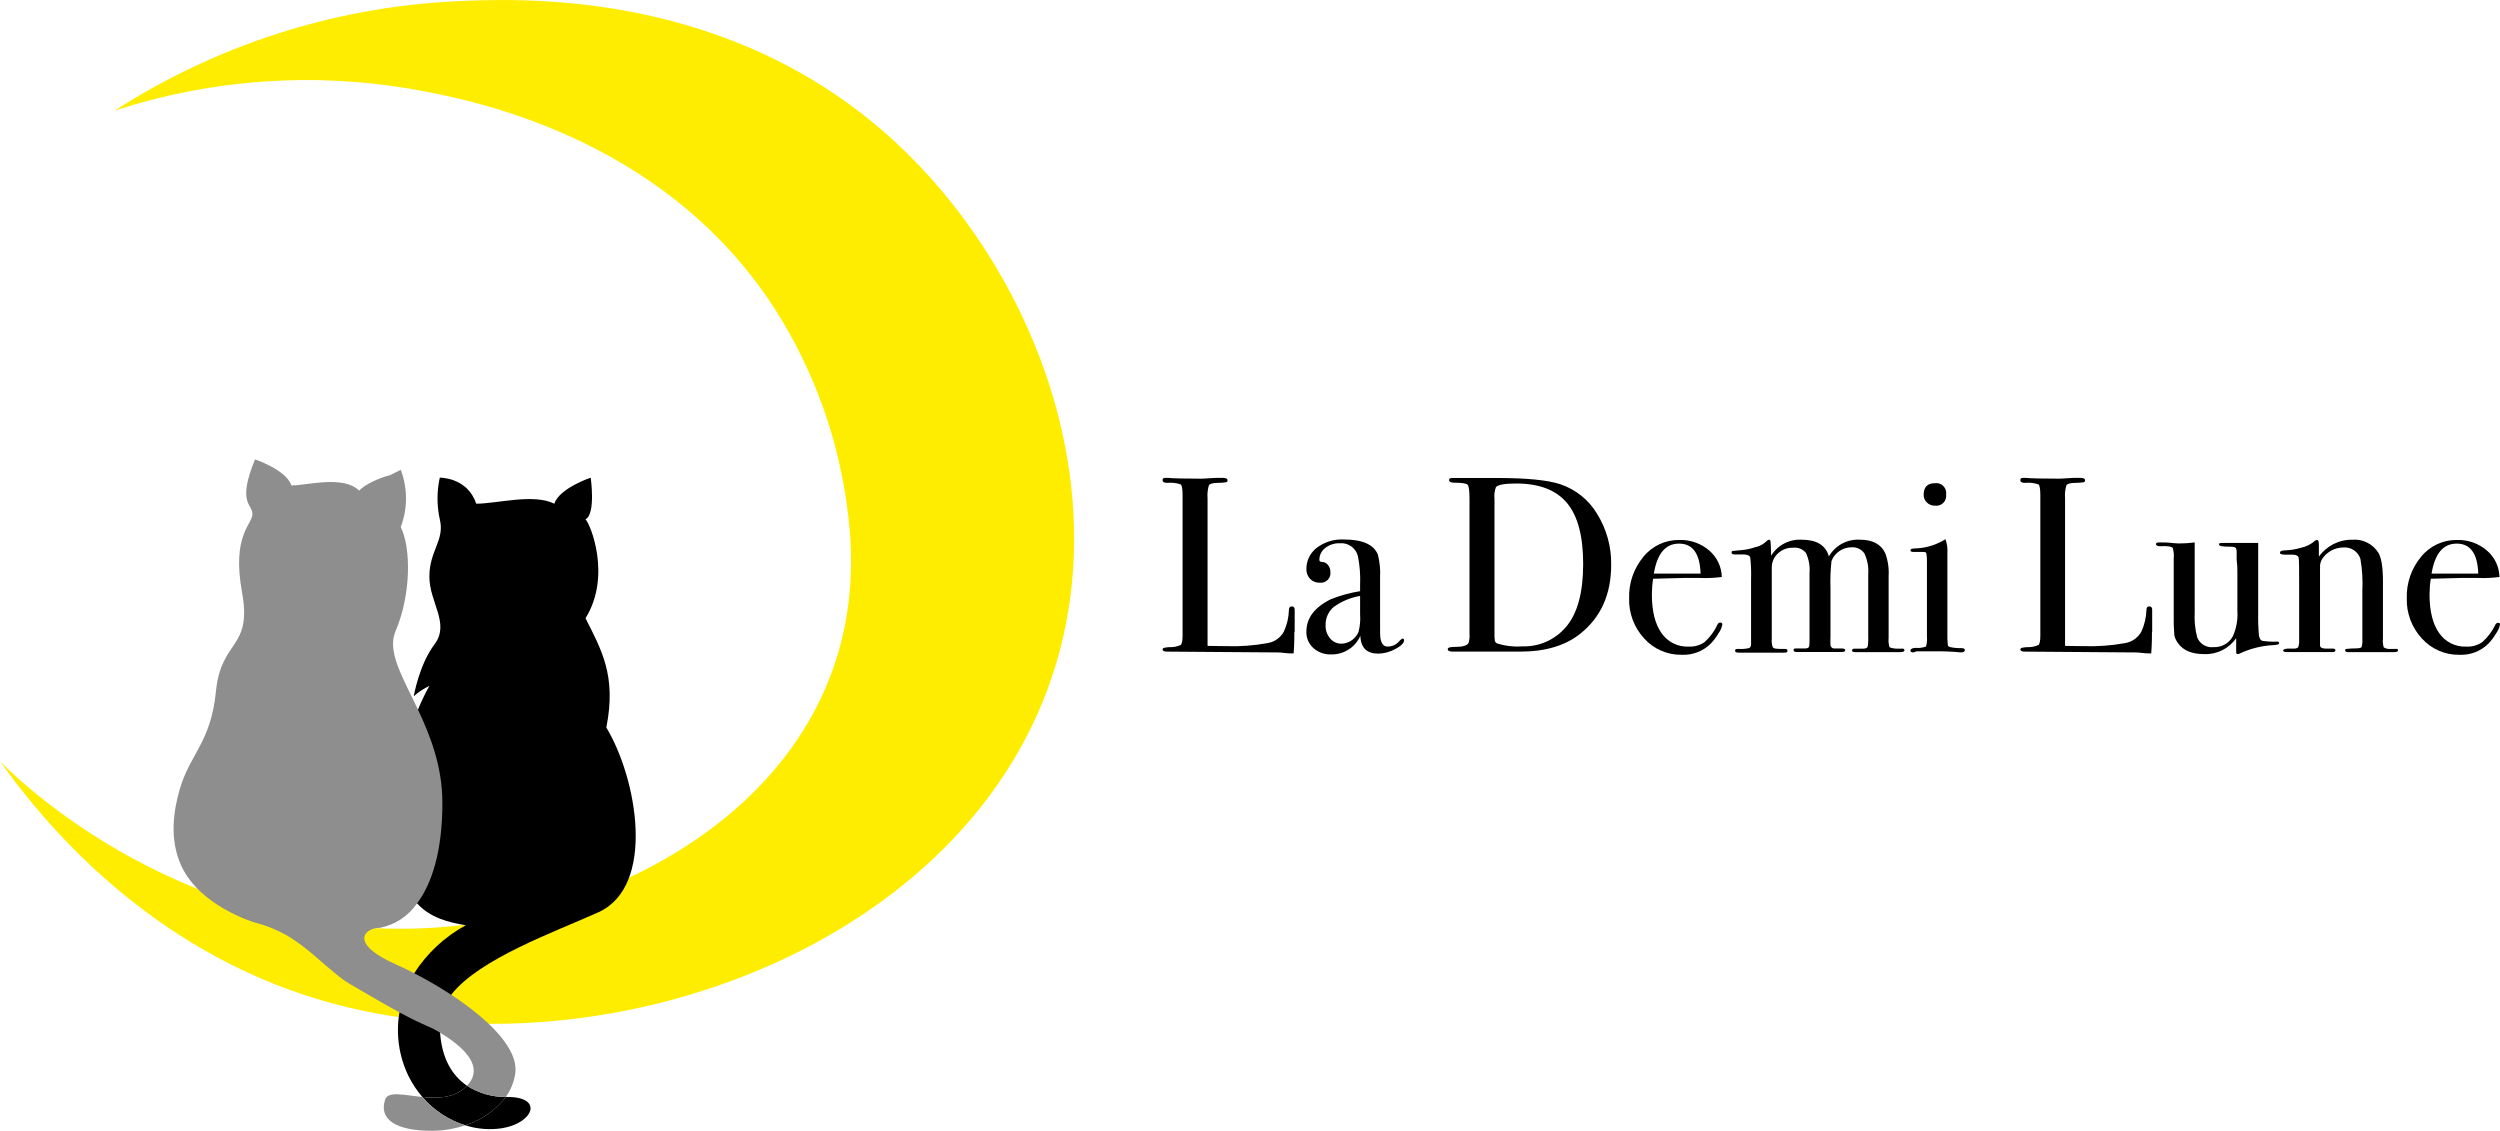
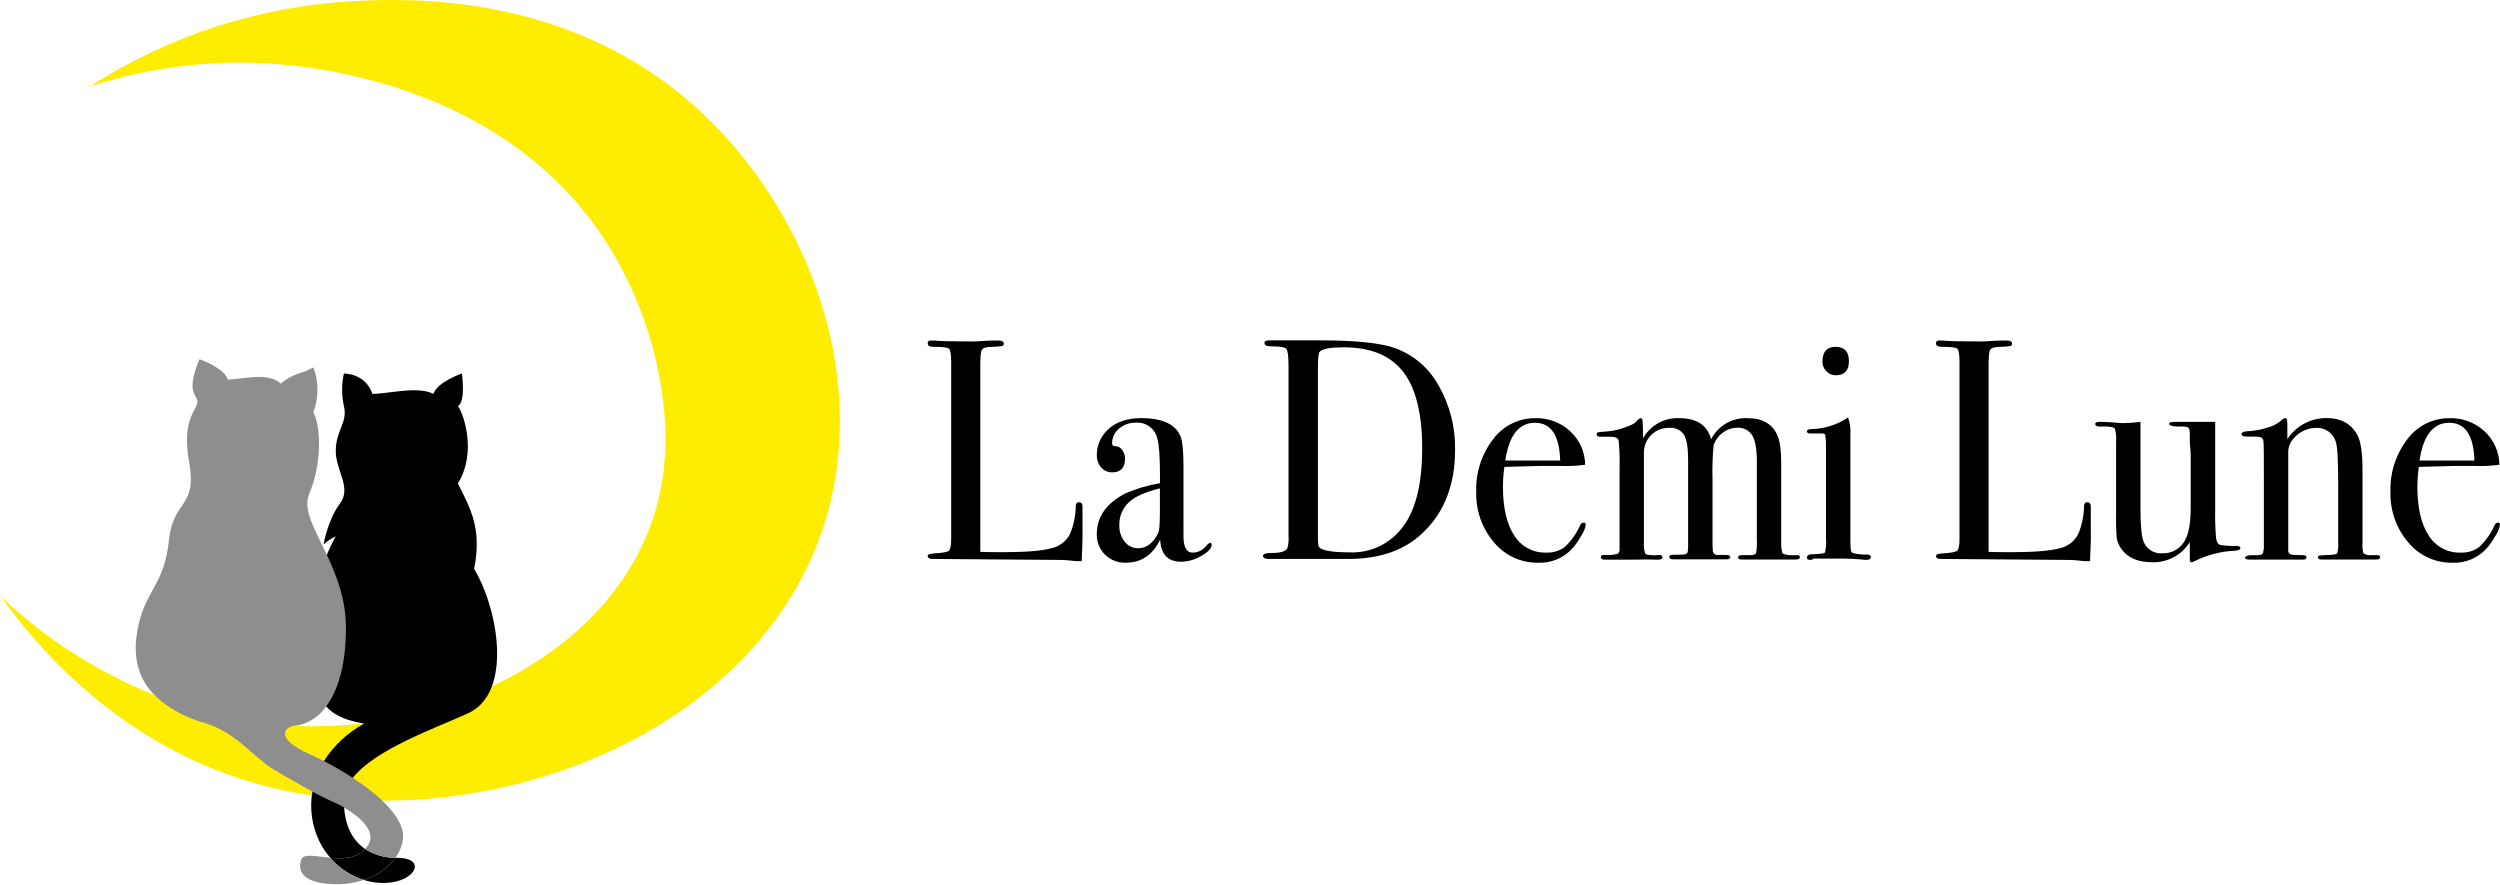
- <svg xmlns="http://www.w3.org/2000/svg" viewBox="0 0 480.35 217.27">
+ <svg xmlns="http://www.w3.org/2000/svg" viewBox="0 0 614.28 217.27">
  <defs>
-     <style>.b684d934-0930-4a9c-a49e-5ff3b845f9a9{fill:#ffed00;}.a8e34a00-c64d-4027-827f-ba9162bc4746{fill:#8e8e8e;}</style>
+     <style>.b2000d9b-e16c-48c4-b904-8a41002a22e7{fill:#ffed00;}.f5966bfc-e352-4d40-bc51-11287f30960d{fill:#8e8e8e;}</style>
  </defs>
-   <g id="f785ab63-d97e-40a1-857a-5e3b42eb9f70" data-name="Calque 2">
-     <g id="f9ae2c86-ef72-4b0a-8160-147000c871e0" data-name="Calque 1">
-       <path class="b684d934-0930-4a9c-a49e-5ff3b845f9a9" d="M22,21.27a133.06,133.06,0,0,1,65-21c12.63-.61,53-2.55,85,27,25.46,23.51,41.8,63.42,31,100-16.24,55-88,80.45-141,65-34.09-9.94-54.17-35-62-46,0,0,33,35,83,32,39.13-2.35,86-29,80-79a93.65,93.65,0,0,0-14.24-40.1C127.07,25.68,89.33,19,80,17.27A118.6,118.6,0,0,0,22,21.27Z" />
+   <g id="b4b75b67-7c70-490b-aca0-615e01c341f3" data-name="Calque 2">
+     <g id="a089db40-fd2a-4f94-8b4c-d02866e07308" data-name="Calque 1">
+       <path class="b2000d9b-e16c-48c4-b904-8a41002a22e7" d="M22,21.27a133.06,133.06,0,0,1,65-21c12.63-.61,53-2.55,85,27,25.46,23.51,41.8,63.42,31,100-16.24,55-88,80.45-141,65-34.09-9.94-54.17-35-62-46,0,0,33,35,83,32,39.13-2.35,86-29,80-79a93.65,93.65,0,0,0-14.24-40.1C127.07,25.68,89.33,19,80,17.27A118.6,118.6,0,0,0,22,21.27Z" />
      <path d="M96.5,216.77a15.54,15.54,0,0,1-7.12-.56,15.54,15.54,0,0,0,7.8-5.44h.32C104.5,210.77,102.5,215.77,96.5,216.77Z" />
      <path d="M115,175.27c-8.3,3.77-22.82,8.86-28.31,15.86a9.11,9.11,0,0,0-2.19,5.64q0,.85.06,1.65c.35,5,2.32,8.25,5.16,10.19a6.56,6.56,0,0,1-.72.66c-2.19,1.75-5.14,1.78-7.85,1.5a19.17,19.17,0,0,1-2.65-4,20.13,20.13,0,0,1-1.75-12.25A20.77,20.77,0,0,1,79.58,187a27.2,27.2,0,0,1,9.92-9.22c-3.43-.57-6.87-1.47-9.36-4.2-1.87-2-3.21-5.09-3.64-9.8a60.09,60.09,0,0,1,3.81-27.43,41.84,41.84,0,0,1,2.19-4.57,12.38,12.38,0,0,0-3,2s1-6,4-10-1-8-1-13,3-7,2-11a18.58,18.58,0,0,1,0-8s5.3-.11,7,5c4,0,11-2,15,0,1-3,7-5,7-5s1,7-1,8c1,1,5,11,0,19,3,6,6,11,4,21C122.5,149.77,126,170.27,115,175.27Z" />
      <path d="M97.18,210.77a15.54,15.54,0,0,1-7.8,5.44,17.82,17.82,0,0,1-8.23-5.44c2.71.28,5.66.25,7.85-1.5a6.56,6.56,0,0,0,.72-.66A13.62,13.62,0,0,0,97.18,210.77Z" />
-       <path class="a8e34a00-c64d-4027-827f-ba9162bc4746" d="M89.38,216.21A20.13,20.13,0,0,1,83,217.27c-7,0-10.26-2.21-9-6,.56-1.69,3.66-.84,7.15-.5A17.82,17.82,0,0,0,89.38,216.21Z" />
-       <path class="a8e34a00-c64d-4027-827f-ba9162bc4746" d="M99,206.27a10.16,10.16,0,0,1-1.82,4.5,13.62,13.62,0,0,1-7.46-2.16c2.61-2.69,1.51-6.16-5.16-10.19-2.47-1.5-2.31-.95-7.81-3.9C75.49,193.84,74,193,71,191.27c-3.88-2.23-4.48-2.63-5-3s-1-.74-1.81-1.43c-2.07-1.69-2.84-2.45-4.19-3.57a42.58,42.58,0,0,0-4-3,24.6,24.6,0,0,0-7-3c-.58-.18-10.53-3.25-14.09-10.76-2.48-5.24-1.52-10.84-.41-14.74,2-7,6-9,7-19s7-8,5-19,2-13,2-15-3-2,.5-10.5c0,0,6,2,7,5,3,0,10-2,13,1,2-2,6-3,6-3l2-1a15.51,15.51,0,0,1,0,11c2,4,2,13-1,20-1.68,3.91,1.33,8.76,4.31,15.07,2.35,5,4.69,10.87,4.69,17.93,0,9.25-2,15.49-4.86,19.3a11.29,11.29,0,0,1-7.14,4.7c-3,0-6,3,3,7,1.11.49,2.32,1.07,3.58,1.72a82.22,82.22,0,0,1,7.11,4.14C93.55,195.63,99.7,201.36,99,206.27Z" />
-       <path d="M248.7,121.41c0,.83,0,2.21-.14,4.13H248c-.19,0-.65,0-1.39-.1s-1.56-.09-2.49-.09l-19.93-.15c-.54,0-.81-.14-.81-.43s.43-.37,1.29-.43a4.76,4.76,0,0,0,2.19-.41q.36-.32.36-1.8v-27c0-1.18-.12-1.87-.36-2.06a6.07,6.07,0,0,0-2.57-.29c-.61,0-.91-.17-.91-.53s.19-.43.57-.43h.44c1.05.1,3.15.15,6.28.15.29,0,.85,0,1.68-.08s1.52-.07,2.07-.07H235c.57,0,.86.16.86.48a.34.34,0,0,1-.26.36,11.08,11.08,0,0,1-1.66.12c-.93,0-1.48.19-1.66.46a6.73,6.73,0,0,0-.26,2.52V124.1c.86,0,2.06.05,3.6.05a37.43,37.43,0,0,0,7.92-.58,4.44,4.44,0,0,0,3.12-2.16,10.82,10.82,0,0,0,1-4.27c0-.42.21-.63.55-.63s.59.24.55.72v4.18Z" />
-       <path d="M269.78,123c0,.55-.57,1.11-1.7,1.71a7,7,0,0,1-3.27.88c-2.2,0-3.34-1.13-3.44-3.4a6,6,0,0,1-5.63,3.55,4.85,4.85,0,0,1-3.4-1.23,4.05,4.05,0,0,1-1.33-3.14q0-3.93,4.71-6.24a26.26,26.26,0,0,1,5.61-1.54v-1.2a22.78,22.78,0,0,0-.43-5.56,3.28,3.28,0,0,0-3.46-2.45,4.31,4.31,0,0,0-2.81.91,2.85,2.85,0,0,0-1.13,2.3c0,.26.2.39.59.39a1.38,1.38,0,0,1,1.06.57,2,2,0,0,1,.47,1.3,1.86,1.86,0,0,1-2.09,2.11,2.43,2.43,0,0,1-1.81-.74,2.62,2.62,0,0,1-.71-1.9,5.13,5.13,0,0,1,1.77-3.89,7.92,7.92,0,0,1,5.48-1.77q5.28,0,6.48,2.88a14.47,14.47,0,0,1,.43,4.37v9c0,1.47,0,2.34.05,2.59.16,1.16.62,1.73,1.39,1.73a2.86,2.86,0,0,0,2.21-1c.31-.35.56-.53.72-.53S269.78,122.85,269.78,123ZM261.33,118v-3.5a12.09,12.09,0,0,0-5.09,2.14,4.42,4.42,0,0,0-1.54,3.52,3.65,3.65,0,0,0,.88,2.52,2.81,2.81,0,0,0,2.2,1,3.67,3.67,0,0,0,3.26-2.31A10.52,10.52,0,0,0,261.33,118Z" />
-       <path d="M309.57,108.55q0,8.46-5.91,13.19-4.32,3.47-11.57,3.46h-13c-.61,0-.92-.16-.92-.48s.52-.43,1.54-.43c1.31,0,2.13-.24,2.45-.72a4.87,4.87,0,0,0,.19-1.82V95.87c0-1.56-.12-2.48-.36-2.73s-1.06-.39-2.47-.39c-.74,0-1.1-.17-1.1-.52s.27-.39.81-.39h8.35q8.64,0,12.24,1.21a13.07,13.07,0,0,1,7.06,5.7A18,18,0,0,1,309.57,108.55Zm-5.38-.2q0-8-3.12-11.72t-9.74-3.73c-2.15,0-3.44.22-3.89.67a5,5,0,0,0-.29,2.31V121.5a9.89,9.89,0,0,0,.07,1.63.81.81,0,0,0,.41.49,13,13,0,0,0,4.85.57,10.51,10.51,0,0,0,8.35-3.66Q304.19,116.69,304.19,108.35Z" />
-       <path d="M330.93,120a4.18,4.18,0,0,1-.75,1.7,10.63,10.63,0,0,1-1.51,2,7.41,7.41,0,0,1-5.52,2.11,9.45,9.45,0,0,1-7.22-3.12,10.91,10.91,0,0,1-2.91-7.73,11.9,11.9,0,0,1,2.76-8,8.72,8.72,0,0,1,6.89-3.21,8.4,8.4,0,0,1,5.71,2,6.9,6.9,0,0,1,2.45,5.11,23.71,23.71,0,0,1-4.08.19h-3.36l-5.76.15a20,20,0,0,0-.24,3q0,4.83,1.85,7.44a6,6,0,0,0,5.21,2.6,5,5,0,0,0,3.07-.86A10.5,10.5,0,0,0,330,120a.59.59,0,0,1,.53-.39C330.8,119.63,330.93,119.75,330.93,120Zm-4.18-9.79c-.13-3.84-1.5-5.76-4.13-5.76s-4.21,1.92-4.85,5.76Z" />
-       <path d="M365.92,124.94c0,.24-.27.36-.82.36h-8.64c-.41,0-.62-.11-.62-.32s.17-.35.53-.35H358c.48,0,.76-.15.84-.34a8.76,8.76,0,0,0,.12-2V110.33a7.9,7.9,0,0,0-.74-4,2.73,2.73,0,0,0-2.5-1.17,4,4,0,0,0-2.32.74,4,4,0,0,0-1.5,1.9,36.91,36.91,0,0,0-.19,5.32v9.08a17.59,17.59,0,0,0,0,1.82.76.76,0,0,0,.85.58h1.37c.41,0,.61.12.61.35s-.24.32-.72.32h-8.64q-.57,0-.57-.39c0-.15.09-.25.28-.28s.84,0,1.92,0c.52,0,.79-.19.82-.48l.05-.67V110.07a7.51,7.51,0,0,0-.69-3.83,2.72,2.72,0,0,0-2.46-1,4.07,4.07,0,0,0-2.93,1.1,3.64,3.64,0,0,0-1.17,2.77v13.6a3.74,3.74,0,0,0,.21,1.7c.14.18.61.27,1.4.27h.37a2.52,2.52,0,0,1,.52,0c.35,0,.52.13.52.38s-.2.34-.62.34h-.48q-1.16,0-3.6,0h-4.7c-.45,0-.68-.13-.68-.39s.21-.33.63-.33a6.85,6.85,0,0,0,2.11-.17.76.76,0,0,0,.34-.6V111.37a30.65,30.65,0,0,0-.15-4.22c-.09-.41-.56-.62-1.39-.62h-1.58c-.42,0-.63-.11-.63-.34s.07-.3.22-.33.66-.08,1.56-.15a10.92,10.92,0,0,0,2.76-.57,4.22,4.22,0,0,0,1.9-.91c.36-.36.61-.53.77-.53s.26.13.29.38.07,1.15.1,2.69a6.48,6.48,0,0,1,5.91-3.07q4.28,0,5.19,3.21a6.45,6.45,0,0,1,6-3.21c2.37,0,4,.85,4.81,2.54a10.74,10.74,0,0,1,.67,4.47v11.85a4.59,4.59,0,0,0,.17,1.8,3.77,3.77,0,0,0,1.49.27h.85C365.74,124.59,365.92,124.7,365.92,124.94Z" />
-       <path d="M377.53,124.91c0,.29-.27.44-.81.44l-1.15-.1c-1-.06-1.77-.1-2.4-.1h-5a.88.88,0,0,1-.57.2c-.36,0-.53-.12-.53-.36s.32-.51,1-.51a4.5,4.5,0,0,0,2-.26,5.81,5.81,0,0,0,.17-2V107.68a7.75,7.75,0,0,0-.12-1.41c-.05-.15-.25-.22-.6-.22H367.6c-.36,0-.53-.11-.53-.34s.27-.3.8-.33a11.48,11.48,0,0,0,5.45-1.5l.47-.28a6.17,6.17,0,0,1,.38,2.64v15.42a17.14,17.14,0,0,0,.08,2.25c0,.22.21.36.5.43a8.63,8.63,0,0,0,2.11.19C377.31,124.53,377.53,124.66,377.53,124.91ZM373.93,95a1.91,1.91,0,0,1-2.16,2.16,2.12,2.12,0,0,1-1.53-.6,2,2,0,0,1-.63-1.46c0-1.51.72-2.26,2.16-2.26A1.91,1.91,0,0,1,373.93,95Z" />
-       <path d="M413.48,121.41c0,.83,0,2.21-.14,4.13h-.53c-.19,0-.65,0-1.39-.1s-1.56-.09-2.49-.09L389,125.2c-.54,0-.81-.14-.81-.43s.43-.37,1.29-.43a4.76,4.76,0,0,0,2.19-.41q.36-.32.36-1.8v-27c0-1.18-.12-1.87-.36-2.06a6.07,6.07,0,0,0-2.57-.29c-.61,0-.91-.17-.91-.53s.19-.43.57-.43h.44c1.05.1,3.15.15,6.28.15.29,0,.85,0,1.69-.08s1.51-.07,2.06-.07h.53c.57,0,.86.16.86.48a.34.34,0,0,1-.26.36,11.08,11.08,0,0,1-1.66.12c-.93,0-1.48.19-1.66.46a6.73,6.73,0,0,0-.26,2.52V124.1c.86,0,2.06.05,3.6.05a37.43,37.43,0,0,0,7.92-.58,4.44,4.44,0,0,0,3.12-2.16,10.82,10.82,0,0,0,1-4.27c0-.42.21-.63.55-.63s.59.24.55.72v4.18Z" />
-       <path d="M437.92,123.57c0,.22-.36.35-1.06.38a17.22,17.22,0,0,0-6.57,1.64.86.86,0,0,1-.34.09c-.19,0-.29-.13-.29-.38v-2.69a7.11,7.11,0,0,1-6.14,3.07q-3.52,0-5-2.05a3.87,3.87,0,0,1-.74-1.57,34.55,34.55,0,0,1-.12-3.86V107.28a5.21,5.21,0,0,0-.19-2c-.13-.19-.56-.3-1.3-.34h-.62c-.86.07-1.29-.06-1.29-.38s.27-.34.81-.34,1.41,0,2.5.13l1,.07a23.27,23.27,0,0,0,3.12-.2V117.6a15.66,15.66,0,0,0,.48,4.87,3,3,0,0,0,3.12,1.87,4,4,0,0,0,3.74-2.1,10.35,10.35,0,0,0,.86-4.88V110a14.84,14.84,0,0,0-.14-2.44V106c0-.48-.14-.76-.31-.84a3.13,3.13,0,0,0-1.08-.12c-1.35,0-2-.11-2-.43s.34-.29,1-.29h6.53v13.4a40.19,40.19,0,0,0,.14,4.36c.1.61.34,1,.74,1.06a14.61,14.61,0,0,0,2.68.14C437.73,123.23,437.92,123.35,437.92,123.57Z" />
-       <path d="M460.76,124.94q0,.36-.72.36h-8.83c-.41,0-.62-.11-.62-.34a.27.27,0,0,1,.26-.28,17.4,17.4,0,0,1,1.85-.1c.61,0,1-.12,1.06-.26a4.65,4.65,0,0,0,.14-1.56v-9.19a27.5,27.5,0,0,0-.38-6.23,3.18,3.18,0,0,0-3.27-2.15,4.93,4.93,0,0,0-4,2.1,2.78,2.78,0,0,0-.48,1.73V124c0,.38.34.59,1,.62l1.47,0c.32,0,.49.11.49.33s-.2.34-.58.34H439.4q-.72,0-.72-.3c0-.19.29-.32.87-.37h1.2c.48,0,.77-.12.86-.34l.15-.72V113.14c0-3.64,0-5.65-.1-6s-.46-.57-1.2-.57h-1.39q-1,0-1-.36c0-.3.33-.46,1-.46a12.86,12.86,0,0,0,3.12-.52,5.9,5.9,0,0,0,2.35-1.11,1.25,1.25,0,0,1,.67-.38c.22,0,.34.3.34.91v2.3A7.77,7.77,0,0,1,452,103.7a5.39,5.39,0,0,1,5,2.54c.58,1,.86,2.79.86,5.47v11a4.42,4.42,0,0,0,.15,1.68,2.16,2.16,0,0,0,1.39.29h.86C460.6,124.63,460.76,124.73,460.76,124.94Z" />
-       <path d="M480.35,120a4.18,4.18,0,0,1-.75,1.7,10.63,10.63,0,0,1-1.51,2,7.38,7.38,0,0,1-5.52,2.11,9.45,9.45,0,0,1-7.22-3.12,10.91,10.91,0,0,1-2.91-7.73,11.9,11.9,0,0,1,2.76-8,8.72,8.72,0,0,1,6.89-3.21,8.4,8.4,0,0,1,5.71,2,6.87,6.87,0,0,1,2.45,5.11,23.71,23.71,0,0,1-4.08.19h-3.36l-5.76.15a20,20,0,0,0-.24,3q0,4.83,1.85,7.44a6,6,0,0,0,5.21,2.6,5,5,0,0,0,3.07-.86,10.65,10.65,0,0,0,2.5-3.31.57.57,0,0,1,.52-.39C480.22,119.63,480.35,119.75,480.35,120Zm-4.18-9.79c-.13-3.84-1.5-5.76-4.13-5.76s-4.2,1.92-4.84,5.76Z" />
+       <path class="f5966bfc-e352-4d40-bc51-11287f30960d" d="M89.38,216.21A20.13,20.13,0,0,1,83,217.27c-7,0-10.26-2.21-9-6,.56-1.69,3.66-.84,7.15-.5A17.82,17.82,0,0,0,89.38,216.21Z" />
+       <path class="f5966bfc-e352-4d40-bc51-11287f30960d" d="M99,206.27a10.16,10.16,0,0,1-1.82,4.5,13.62,13.62,0,0,1-7.46-2.16c2.61-2.69,1.51-6.16-5.16-10.19-2.47-1.5-2.31-.95-7.81-3.9C75.49,193.84,74,193,71,191.27c-3.88-2.23-4.48-2.63-5-3s-1-.74-1.81-1.43c-2.07-1.69-2.84-2.45-4.19-3.57a42.58,42.58,0,0,0-4-3,24.6,24.6,0,0,0-7-3c-.58-.18-10.53-3.25-14.09-10.76-2.48-5.24-1.52-10.84-.41-14.74,2-7,6-9,7-19s7-8,5-19,2-13,2-15-3-2,.5-10.5c0,0,6,2,7,5,3,0,10-2,13,1,2-2,6-3,6-3l2-1a15.51,15.51,0,0,1,0,11c2,4,2,13-1,20-1.68,3.91,1.33,8.76,4.31,15.07,2.35,5,4.69,10.87,4.69,17.93,0,9.25-2,15.49-4.86,19.3a11.29,11.29,0,0,1-7.14,4.7c-3,0-6,3,3,7,1.11.49,2.32,1.07,3.58,1.72a82.22,82.22,0,0,1,7.11,4.14C93.55,195.63,99.7,201.36,99,206.27Z" />
+       <path d="M266,131.23q0,2-.22,6.65H265c-.29,0-1,0-2.09-.15s-2.35-.16-3.74-.16l-30-.23c-.81,0-1.22-.23-1.22-.7s.65-.59,1.95-.69c1.83-.11,2.92-.32,3.28-.66s.54-1.3.54-2.9V89c0-1.9-.18-3-.54-3.32s-1.65-.46-3.86-.46c-.91,0-1.37-.29-1.37-.85s.29-.7.87-.7h.65c1.58.16,4.73.23,9.45.23.43,0,1.27,0,2.53-.11s2.28-.12,3.1-.12h.79c.87,0,1.3.26,1.3.77a.53.53,0,0,1-.4.58,15.2,15.2,0,0,1-2.49.2c-1.39,0-2.22.29-2.49.73s-.39,1.79-.39,4.06v45.59c1.3.05,3.1.08,5.41.08q8.44,0,11.91-.93a6.78,6.78,0,0,0,4.69-3.48,18.25,18.25,0,0,0,1.44-6.87c0-.67.32-1,.83-1s.88.39.83,1.16v6.72Z" />
+       <path d="M297.71,133.86c0,.88-.85,1.79-2.55,2.74a10,10,0,0,1-4.92,1.43c-3.3,0-5-1.82-5.17-5.48q-2.73,5.72-8.47,5.72a7,7,0,0,1-5.1-2,6.81,6.81,0,0,1-2-5.07q0-6.33,7.08-10a36.55,36.55,0,0,1,8.44-2.47v-1.94q0-6.8-.65-9a5,5,0,0,0-5.2-3.94,6.22,6.22,0,0,0-4.22,1.47,4.69,4.69,0,0,0-1.69,3.71c0,.41.29.61.88.61a2,2,0,0,1,1.59.93,3.42,3.42,0,0,1,.7,2.09q0,3.41-3.14,3.4a3.49,3.49,0,0,1-2.72-1.2,4.43,4.43,0,0,1-1.07-3,8.48,8.48,0,0,1,2.67-6.26q3-2.86,8.23-2.86,7.94,0,9.74,4.64.64,1.77.65,7v14.45c0,2.37,0,3.76.07,4.17.24,1.86.94,2.78,2.1,2.78a4.12,4.12,0,0,0,3.31-1.54c.49-.57.85-.85,1.09-.85S297.71,133.55,297.71,133.86ZM285,125.67V120c-3.56.88-6.11,2-7.65,3.44a7.35,7.35,0,0,0-2.31,5.68,6.09,6.09,0,0,0,1.32,4,4.09,4.09,0,0,0,3.3,1.59q3.06,0,4.91-3.71C284.86,130.51,285,128.71,285,125.67Z" />
+       <path d="M357.53,110.52q0,13.65-8.88,21.24-6.48,5.58-17.39,5.58H311.71c-.92,0-1.37-.26-1.37-.77s.77-.7,2.31-.7c2,0,3.19-.39,3.68-1.16a8.64,8.64,0,0,0,.28-2.94V90.12c0-2.52-.18-4-.54-4.4s-1.6-.62-3.71-.62c-1.11,0-1.66-.28-1.66-.85,0-.41.41-.62,1.22-.62h12.56q13,0,18.4,1.94a20,20,0,0,1,10.61,9.18A30.54,30.54,0,0,1,357.53,110.52Zm-8.08-.31q0-12.85-4.69-18.87t-14.65-6c-3.23,0-5.17.36-5.85,1.09-.29.36-.43,1.6-.43,3.72v41.24a17.71,17.71,0,0,0,.11,2.63,1.27,1.27,0,0,0,.61.78q1.74.93,7.29.93a15.36,15.36,0,0,0,12.56-5.9Q349.44,123.63,349.45,110.21Z" />
+       <path d="M389.64,128.92a7.1,7.1,0,0,1-1.12,2.74,17.05,17.05,0,0,1-2.27,3.21,10.71,10.71,0,0,1-8.3,3.4,13.81,13.81,0,0,1-10.86-5,18.28,18.28,0,0,1-4.36-12.44,20,20,0,0,1,4.14-12.9,12.78,12.78,0,0,1,10.36-5.18,12.16,12.16,0,0,1,8.59,3.21,11.43,11.43,0,0,1,3.68,8.23,34.65,34.65,0,0,1-6.14.3h-5.05l-8.66.23a34.81,34.81,0,0,0-.36,4.86q0,7.77,2.78,12a8.86,8.86,0,0,0,7.83,4.2,7.17,7.17,0,0,0,4.62-1.4,16.9,16.9,0,0,0,3.75-5.33.89.89,0,0,1,.79-.62C389.45,128.37,389.64,128.56,389.64,128.92Zm-6.28-15.77q-.28-9.27-6.2-9.27t-7.29,9.27Z" />
+       <path d="M442.25,136.92q0,.57-1.23.57H428c-.62,0-.94-.16-.94-.5s.27-.58.8-.58h2.38q1.08-.07,1.26-.54a15.19,15.19,0,0,0,.18-3.26V113.4q0-4.49-1.11-6.39a4,4,0,0,0-3.76-1.9,5.71,5.71,0,0,0-3.48,1.2,6.32,6.32,0,0,0-2.26,3,65.6,65.6,0,0,0-.28,8.58v14.61a29.21,29.21,0,0,0,.07,2.93,1.14,1.14,0,0,0,1.27.93h2.06c.62,0,.93.19.93.58s-.37.5-1.09.5h-13c-.57,0-.86-.2-.86-.61,0-.26.14-.41.43-.47s1.25-.07,2.89-.07c.77-.05,1.18-.31,1.22-.77l.08-1.08V113q0-4.47-1-6.17a4,4,0,0,0-3.69-1.7,6,6,0,0,0-4.41,1.78,6.09,6.09,0,0,0-1.76,4.47v21.89a6.47,6.47,0,0,0,.32,2.74c.21.28.91.42,2.09.42h.57a4.69,4.69,0,0,1,.78-.08c.52,0,.79.21.79.62s-.32.54-.94.54h-.72c-1.16-.05-3-.05-5.42,0h-7.07c-.67,0-1-.2-1-.61s.31-.54.94-.54a9.52,9.52,0,0,0,3.17-.27,1.21,1.21,0,0,0,.51-1v-20a53.21,53.21,0,0,0-.22-6.78c-.14-.67-.84-1-2.09-1h-2.38c-.63,0-.94-.18-.94-.54s.11-.49.33-.54,1-.13,2.35-.24a15.85,15.85,0,0,0,4.15-.92c1.66-.57,2.62-1.06,2.86-1.47.53-.57.91-.85,1.15-.85s.39.2.44.62.09,1.85.14,4.32a9.61,9.61,0,0,1,8.89-4.94q6.44,0,7.81,5.18a9.54,9.54,0,0,1,9-5.18q5.35,0,7.23,4.09c.68,1.45,1,3.84,1,7.19v19.09A7.88,7.88,0,0,0,438,136a5.18,5.18,0,0,0,2.24.42h1.28Q442.25,136.34,442.25,136.92Z" />
+       <path d="M459.71,136.87c0,.47-.41.7-1.23.7l-1.73-.15c-1.44-.11-2.64-.16-3.61-.16h-7.5a1.27,1.27,0,0,1-.87.31c-.53,0-.79-.19-.79-.57,0-.55.48-.82,1.44-.82,1.83-.05,2.83-.19,3-.43a10.16,10.16,0,0,0,.25-3.2V109.13a15,15,0,0,0-.18-2.28c-.07-.23-.37-.34-.9-.34h-2.82c-.53,0-.79-.18-.79-.55s.4-.49,1.21-.54a16.43,16.43,0,0,0,8.19-2.4l.71-.46a10.79,10.79,0,0,1,.57,4.24v24.83a31.54,31.54,0,0,0,.11,3.62.88.88,0,0,0,.75.7,12.64,12.64,0,0,0,3.18.31C459.37,136.26,459.71,136.46,459.71,136.87ZM454.3,88.73q0,3.48-3.25,3.48a3.09,3.09,0,0,1-2.31-1,3.27,3.27,0,0,1-.94-2.35c0-2.42,1.09-3.64,3.25-3.64S454.3,86.41,454.3,88.73Z" />
+       <path d="M513.76,131.23q0,2-.22,6.65h-.79c-.29,0-1,0-2.09-.15s-2.35-.16-3.74-.16l-30-.23c-.81,0-1.22-.23-1.22-.7s.65-.59,1.95-.69c1.83-.11,2.92-.32,3.28-.66s.54-1.3.54-2.9V89c0-1.9-.18-3-.54-3.32s-1.65-.46-3.86-.46c-.91,0-1.37-.29-1.37-.85s.29-.7.87-.7h.64c1.59.16,4.74.23,9.46.23.43,0,1.27,0,2.52-.11s2.29-.12,3.11-.12h.79c.87,0,1.3.26,1.3.77a.53.53,0,0,1-.4.58,15.2,15.2,0,0,1-2.49.2c-1.39,0-2.22.29-2.49.73s-.39,1.79-.39,4.06v45.59c1.3.05,3.1.08,5.41.08q8.44,0,11.91-.93a6.78,6.78,0,0,0,4.69-3.48,18.45,18.45,0,0,0,1.44-6.87c0-.67.32-1,.83-1s.88.39.83,1.16v6.72Z" />
+       <path d="M550.49,134.71c0,.36-.53.57-1.59.62A24.55,24.55,0,0,0,539,138a1.15,1.15,0,0,1-.51.15c-.29,0-.43-.21-.43-.62v-4.32a10.51,10.51,0,0,1-9.24,4.94q-5.3,0-7.59-3.3a6.42,6.42,0,0,1-1.11-2.53,60.86,60.86,0,0,1-.17-6.22V108.49a9.12,9.12,0,0,0-.29-3.15c-.19-.3-.85-.48-1.95-.53h-.94c-1.3.1-1.95-.11-1.95-.62q0-.54,1.23-.54c.86,0,2.12.06,3.75.2.82.07,1.3.11,1.44.11a34.34,34.34,0,0,0,4.7-.31V125.1q0,5.93.72,7.85a4.54,4.54,0,0,0,4.69,3,6,6,0,0,0,5.63-3.39c.86-1.64,1.3-4.25,1.3-7.84V112.8a26.46,26.46,0,0,0-.22-3.92v-2.54c-.05-.77-.21-1.22-.47-1.35a4.36,4.36,0,0,0-1.62-.19q-3,.08-3-.69c0-.31.5-.46,1.51-.46h9.82v21.56a68.22,68.22,0,0,0,.21,7c.14,1,.51,1.54,1.1,1.7a21.51,21.51,0,0,0,4,.23C550.21,134.17,550.49,134.35,550.49,134.71Z" />
+       <path d="M584.84,136.92q0,.57-1.08.57H570.48c-.63,0-.94-.18-.94-.54a.43.43,0,0,1,.4-.46c.26-.05,1.19-.1,2.78-.15.91-.05,1.44-.2,1.58-.43a7.24,7.24,0,0,0,.22-2.5V118.6q0-8.4-.58-10a4.78,4.78,0,0,0-4.9-3.47,7.3,7.3,0,0,0-6.07,3.4,4.65,4.65,0,0,0-.72,2.77v24.05c0,.62.52,1,1.54,1l2.2.07c.49,0,.74.18.74.54s-.29.54-.87.54H552.73c-.72,0-1.08-.15-1.08-.47s.43-.52,1.29-.61h1.81c.72,0,1.15-.18,1.3-.54l.21-1.15V117.91c0-5.85,0-9.09-.14-9.71s-.7-.92-1.81-.92h-2.09c-1,0-1.44-.19-1.44-.58s.5-.74,1.51-.74a18,18,0,0,0,4.69-.85,8.61,8.61,0,0,0,3.54-1.77,1.76,1.76,0,0,1,1-.62q.51,0,.51,1.47v3.71a11.46,11.46,0,0,1,9.67-5.18q5.19,0,7.5,4.09,1.31,2.32,1.3,8.81v17.62a7.69,7.69,0,0,0,.22,2.71,3.08,3.08,0,0,0,2.09.46h1.3Q584.84,136.41,584.84,136.92Z" />
+       <path d="M614.28,128.92a7.1,7.1,0,0,1-1.12,2.74,17.05,17.05,0,0,1-2.27,3.21,10.71,10.71,0,0,1-8.3,3.4,13.81,13.81,0,0,1-10.86-5,18.28,18.28,0,0,1-4.36-12.44,20,20,0,0,1,4.14-12.9,12.78,12.78,0,0,1,10.36-5.18,12.16,12.16,0,0,1,8.59,3.21,11.43,11.43,0,0,1,3.68,8.23,34.65,34.65,0,0,1-6.14.3h-5l-8.66.23a34.81,34.81,0,0,0-.36,4.86q0,7.77,2.78,12a8.86,8.86,0,0,0,7.83,4.2,7.17,7.17,0,0,0,4.62-1.4,16.9,16.9,0,0,0,3.75-5.33.89.89,0,0,1,.79-.62C614.09,128.37,614.28,128.56,614.28,128.92ZM608,113.15q-.29-9.27-6.2-9.27t-7.29,9.27Z" />
      <text />
      <text />
    </g>
  </g>
</svg>
